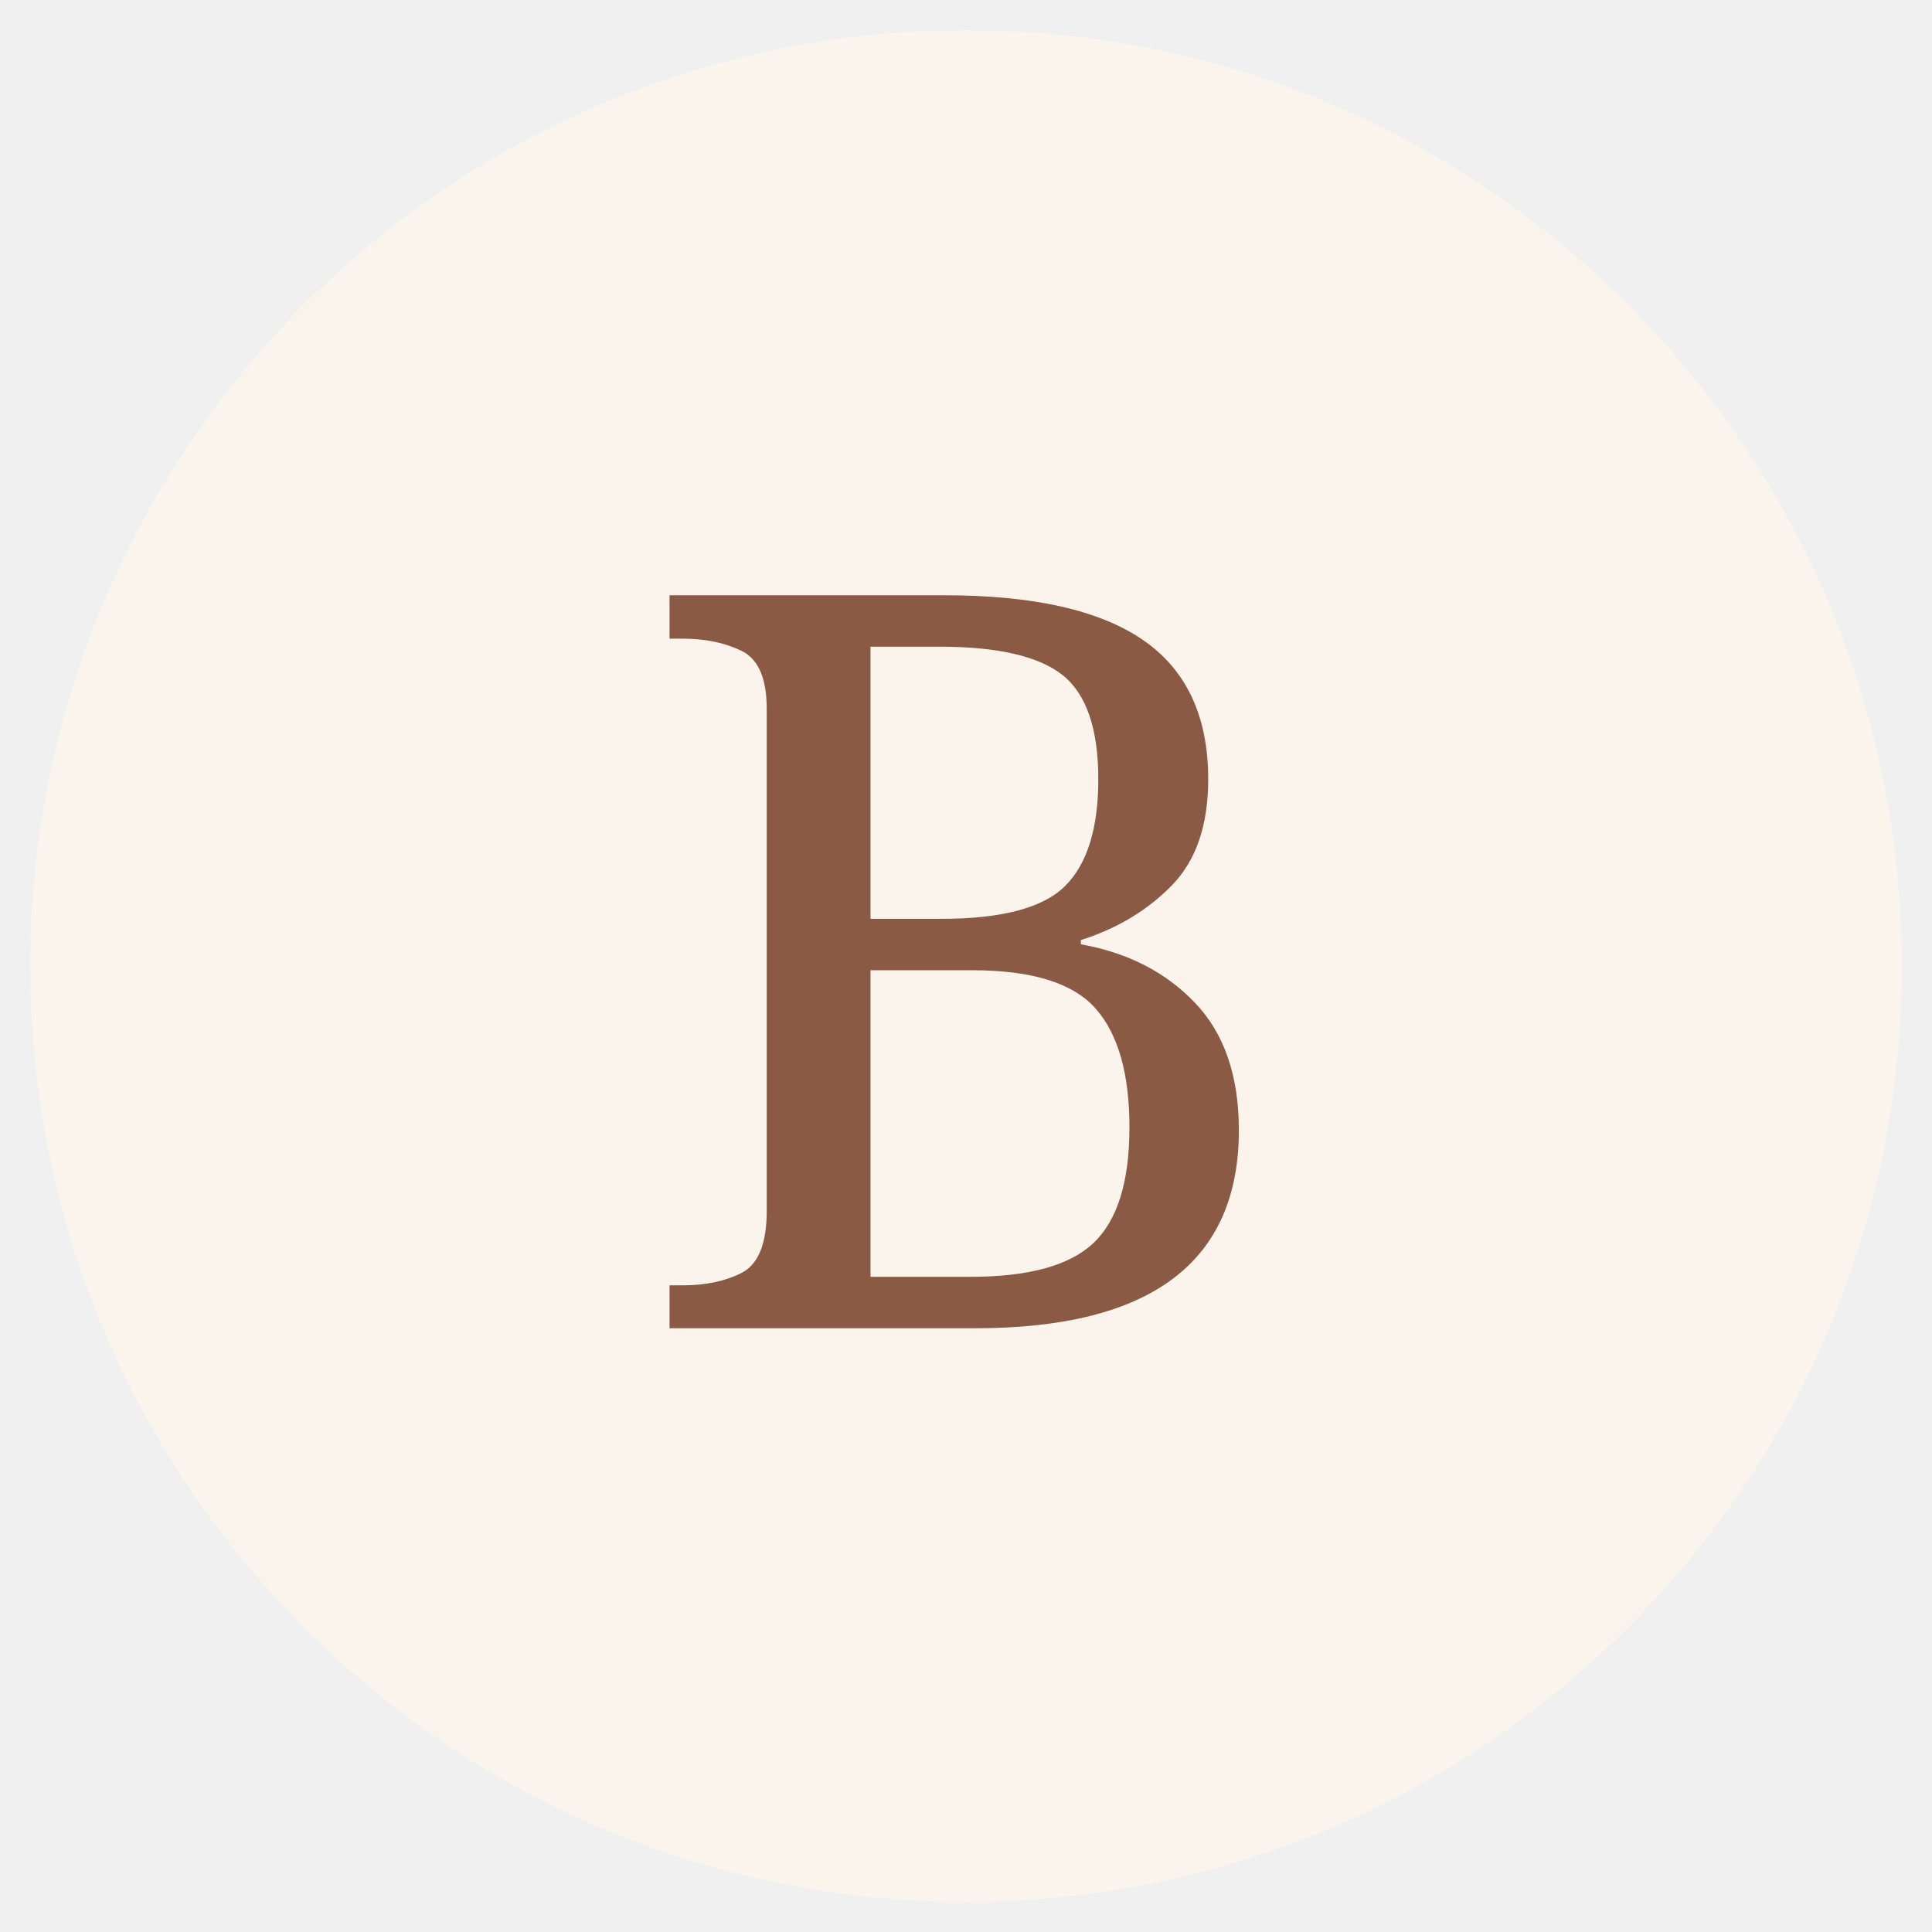
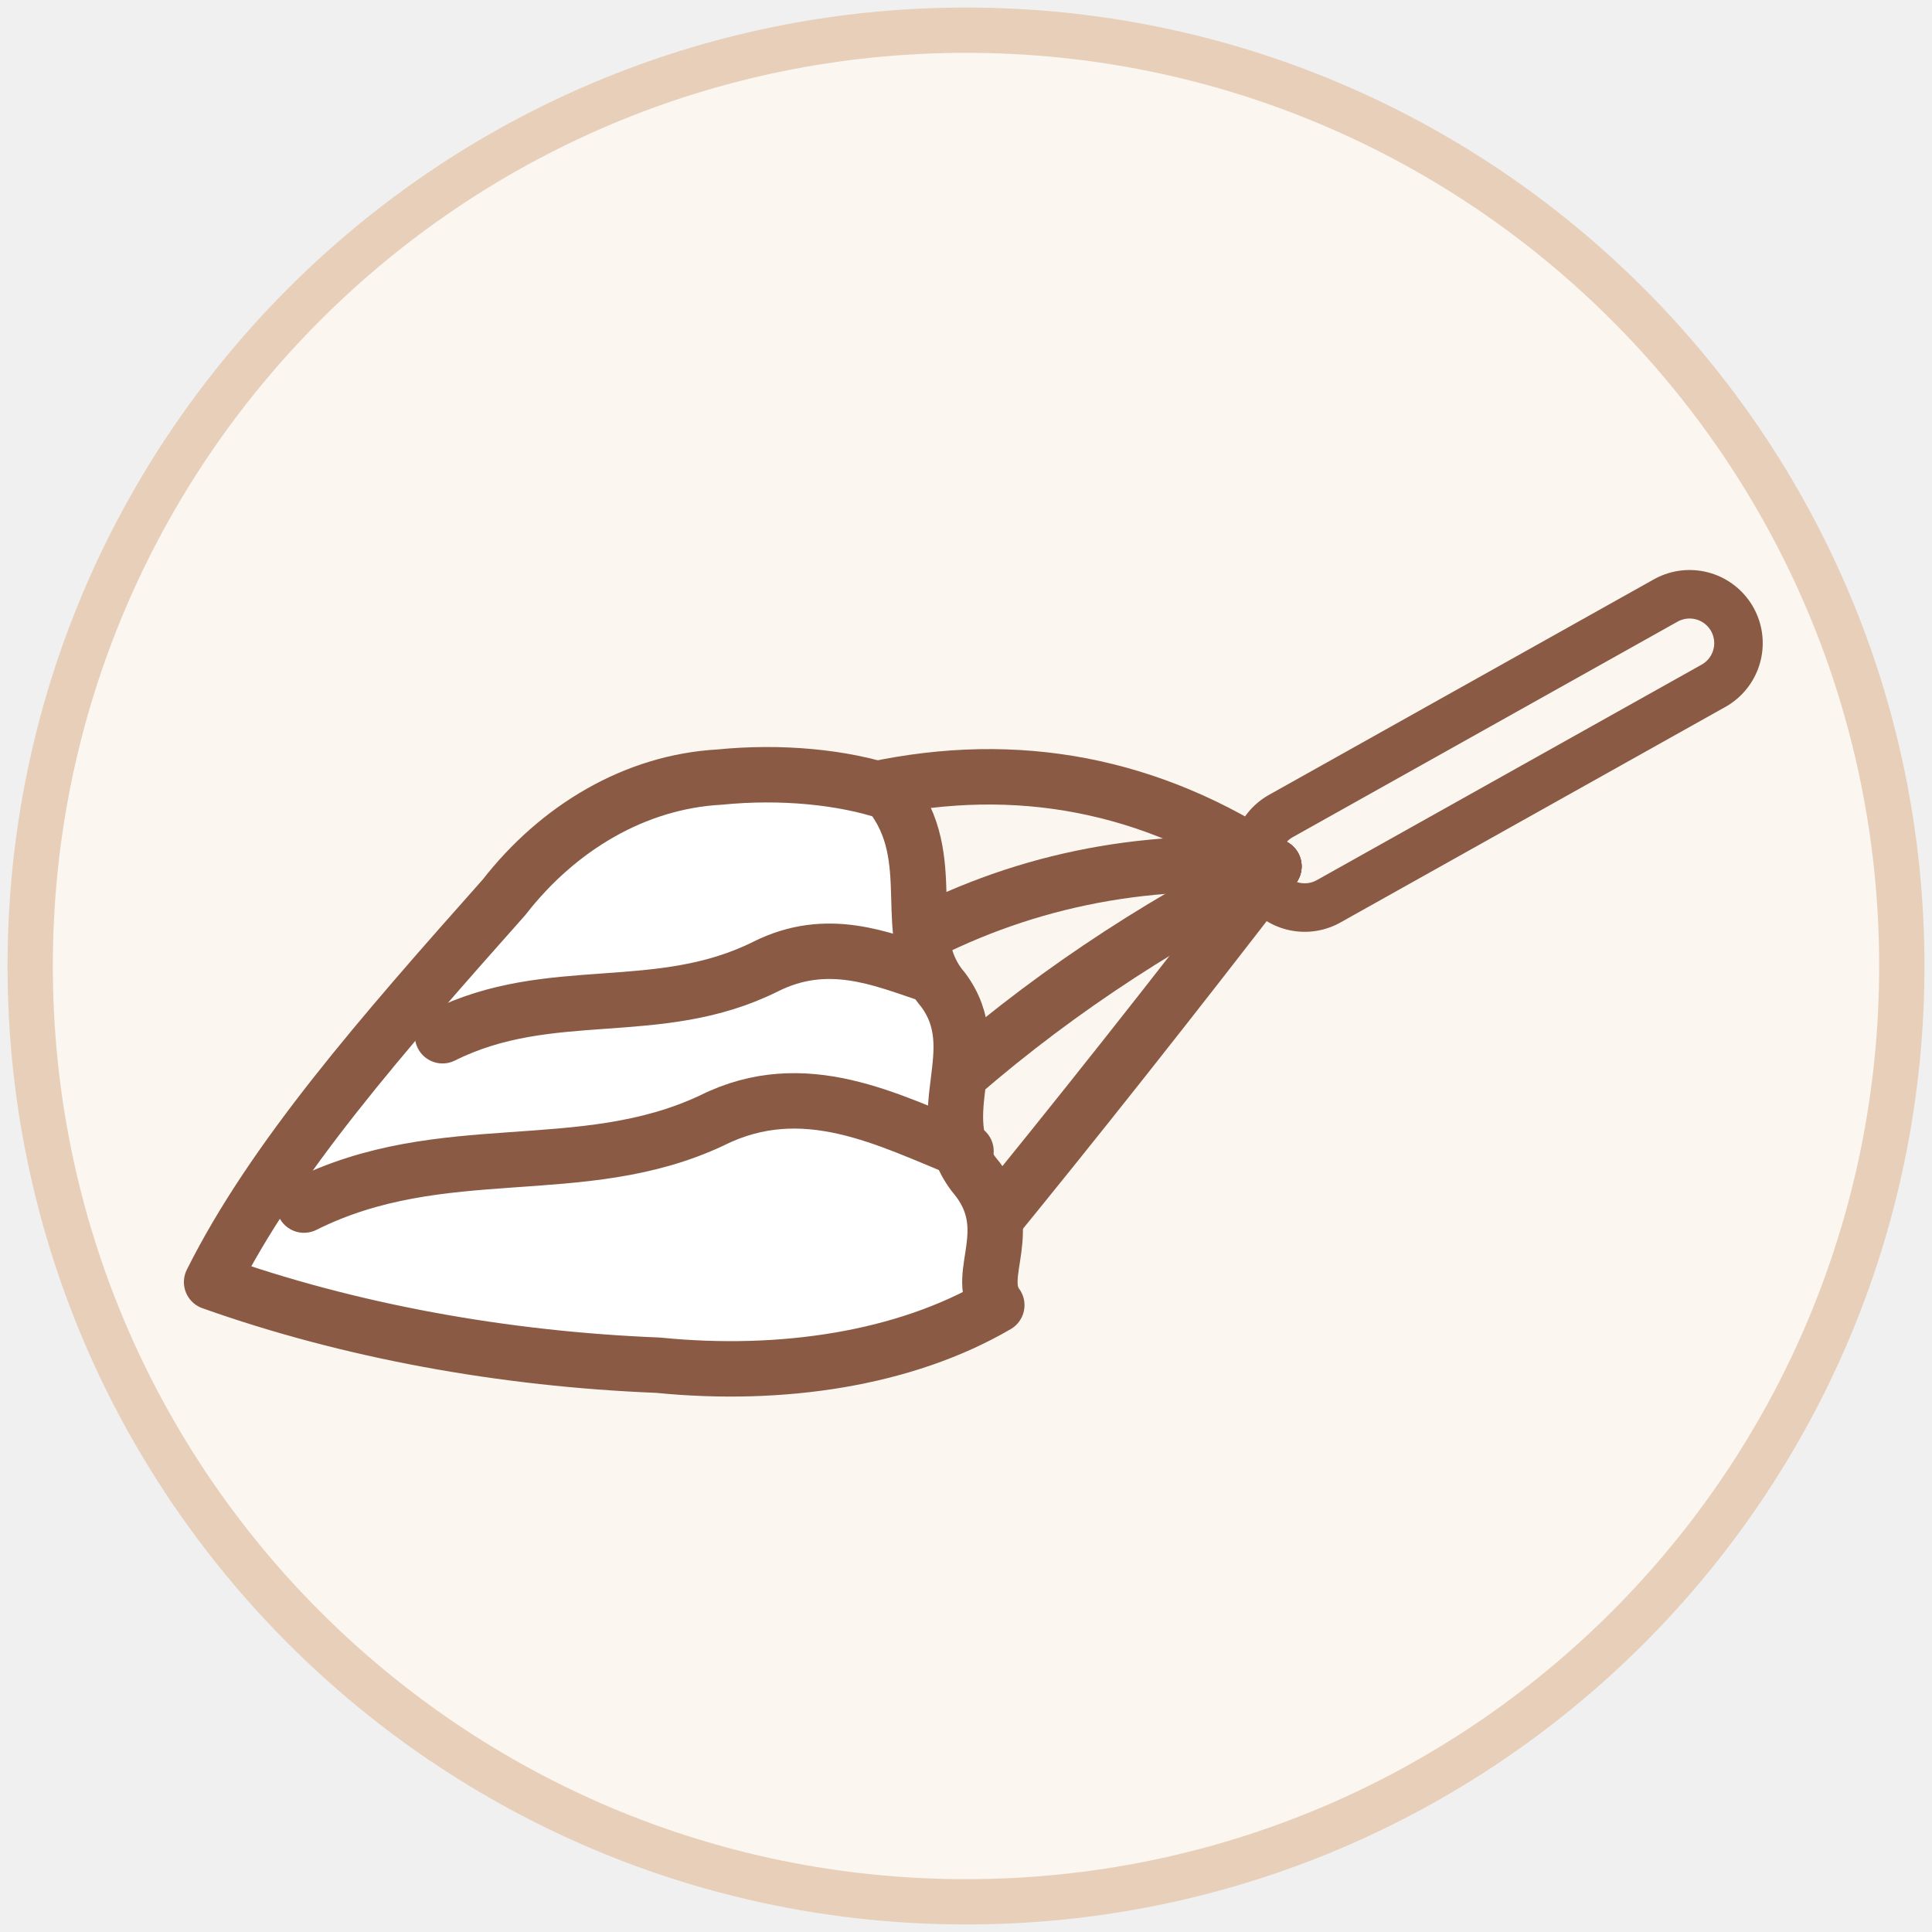
<svg xmlns="http://www.w3.org/2000/svg" viewBox="0 0 64 64">
-   <circle cx="32" cy="32" r="31" fill="#FAF4EC" />
-   <text x="32" y="44" text-anchor="middle" font-family="Georgia, serif" font-size="34" fill="#8A5A44">B</text>
+   <circle cx="32" cy="32" r="31" fill="#FBF6EF" stroke="#E7CFBA" stroke-width="1.5" />
+   <g transform="translate(1.4 3.2) scale(.51)" fill="none" stroke="#8A5A44" stroke-width="3.6" stroke-linecap="round" stroke-linejoin="round">
+     <path d="M82 49.5 107 35.5" stroke-width="9.5" />
+     <path d="M82 49.5 107 35.5" stroke="#FBF6EF" stroke-width="3.2" />
+     <path d="M80 50Q68 42 54 45" />
+     <path d="M80 50Q67 49 56 55" />
+     <path d="M80 50Q68 56 58.5 64.5" />
+     <path d="M80 50Q70 63 61 74" />
+     <path fill="#FFFFFF" d="M11 77C15 69 22 61 30 52 33.5 47.5 38.5 44.5 44 44.2 48 43.8 52 44.2 55 45.2 58.5 49.5 55.5 54.5 58.5 58 61.5 62 57.5 66 60.5 70 63.5 73.5 60.5 76.5 62 78.5 56 82 48 83.2 40 82.4 30 82 20 80.2 11 77Z" />
+     <path d="M17 72C26 67.5 35 70.5 43.5 66.5 49.5 63.5 55 66.5 60 68.5" />
+     <path d="M26 61C33 57.5 40 60 47 56.5 51 54.5 54.5 56 57.5 57" />
+   </g>
</svg>
